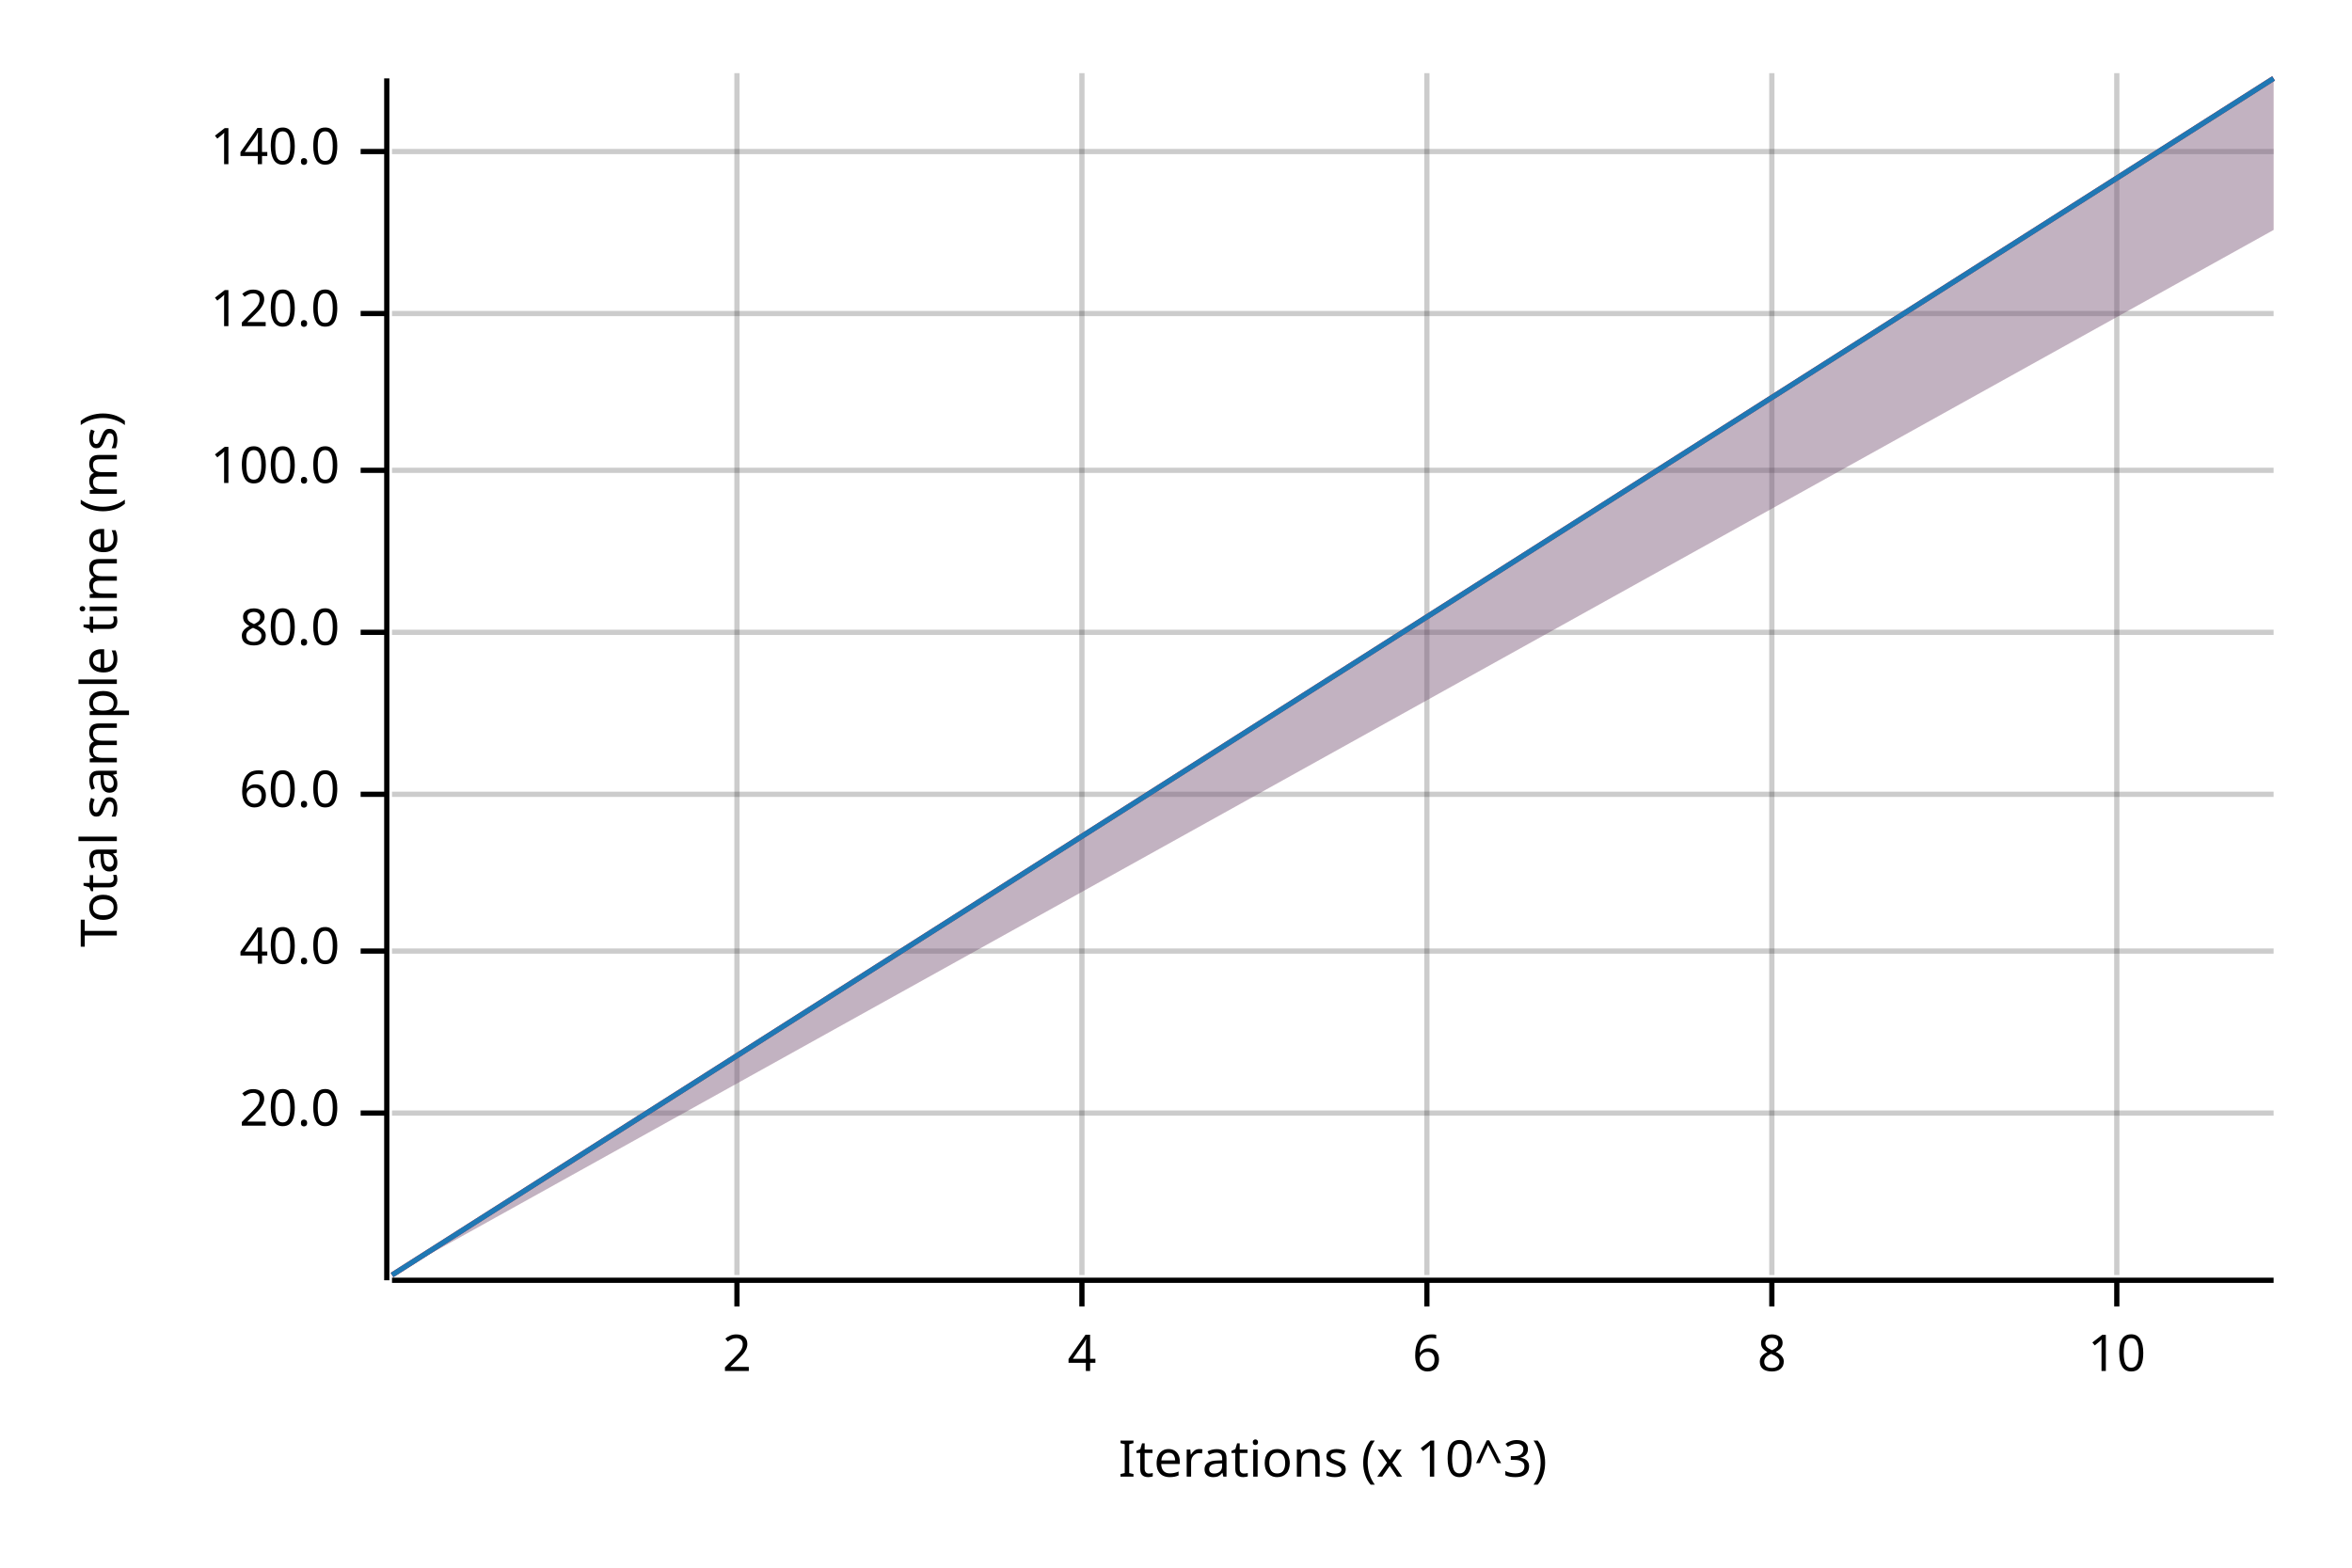
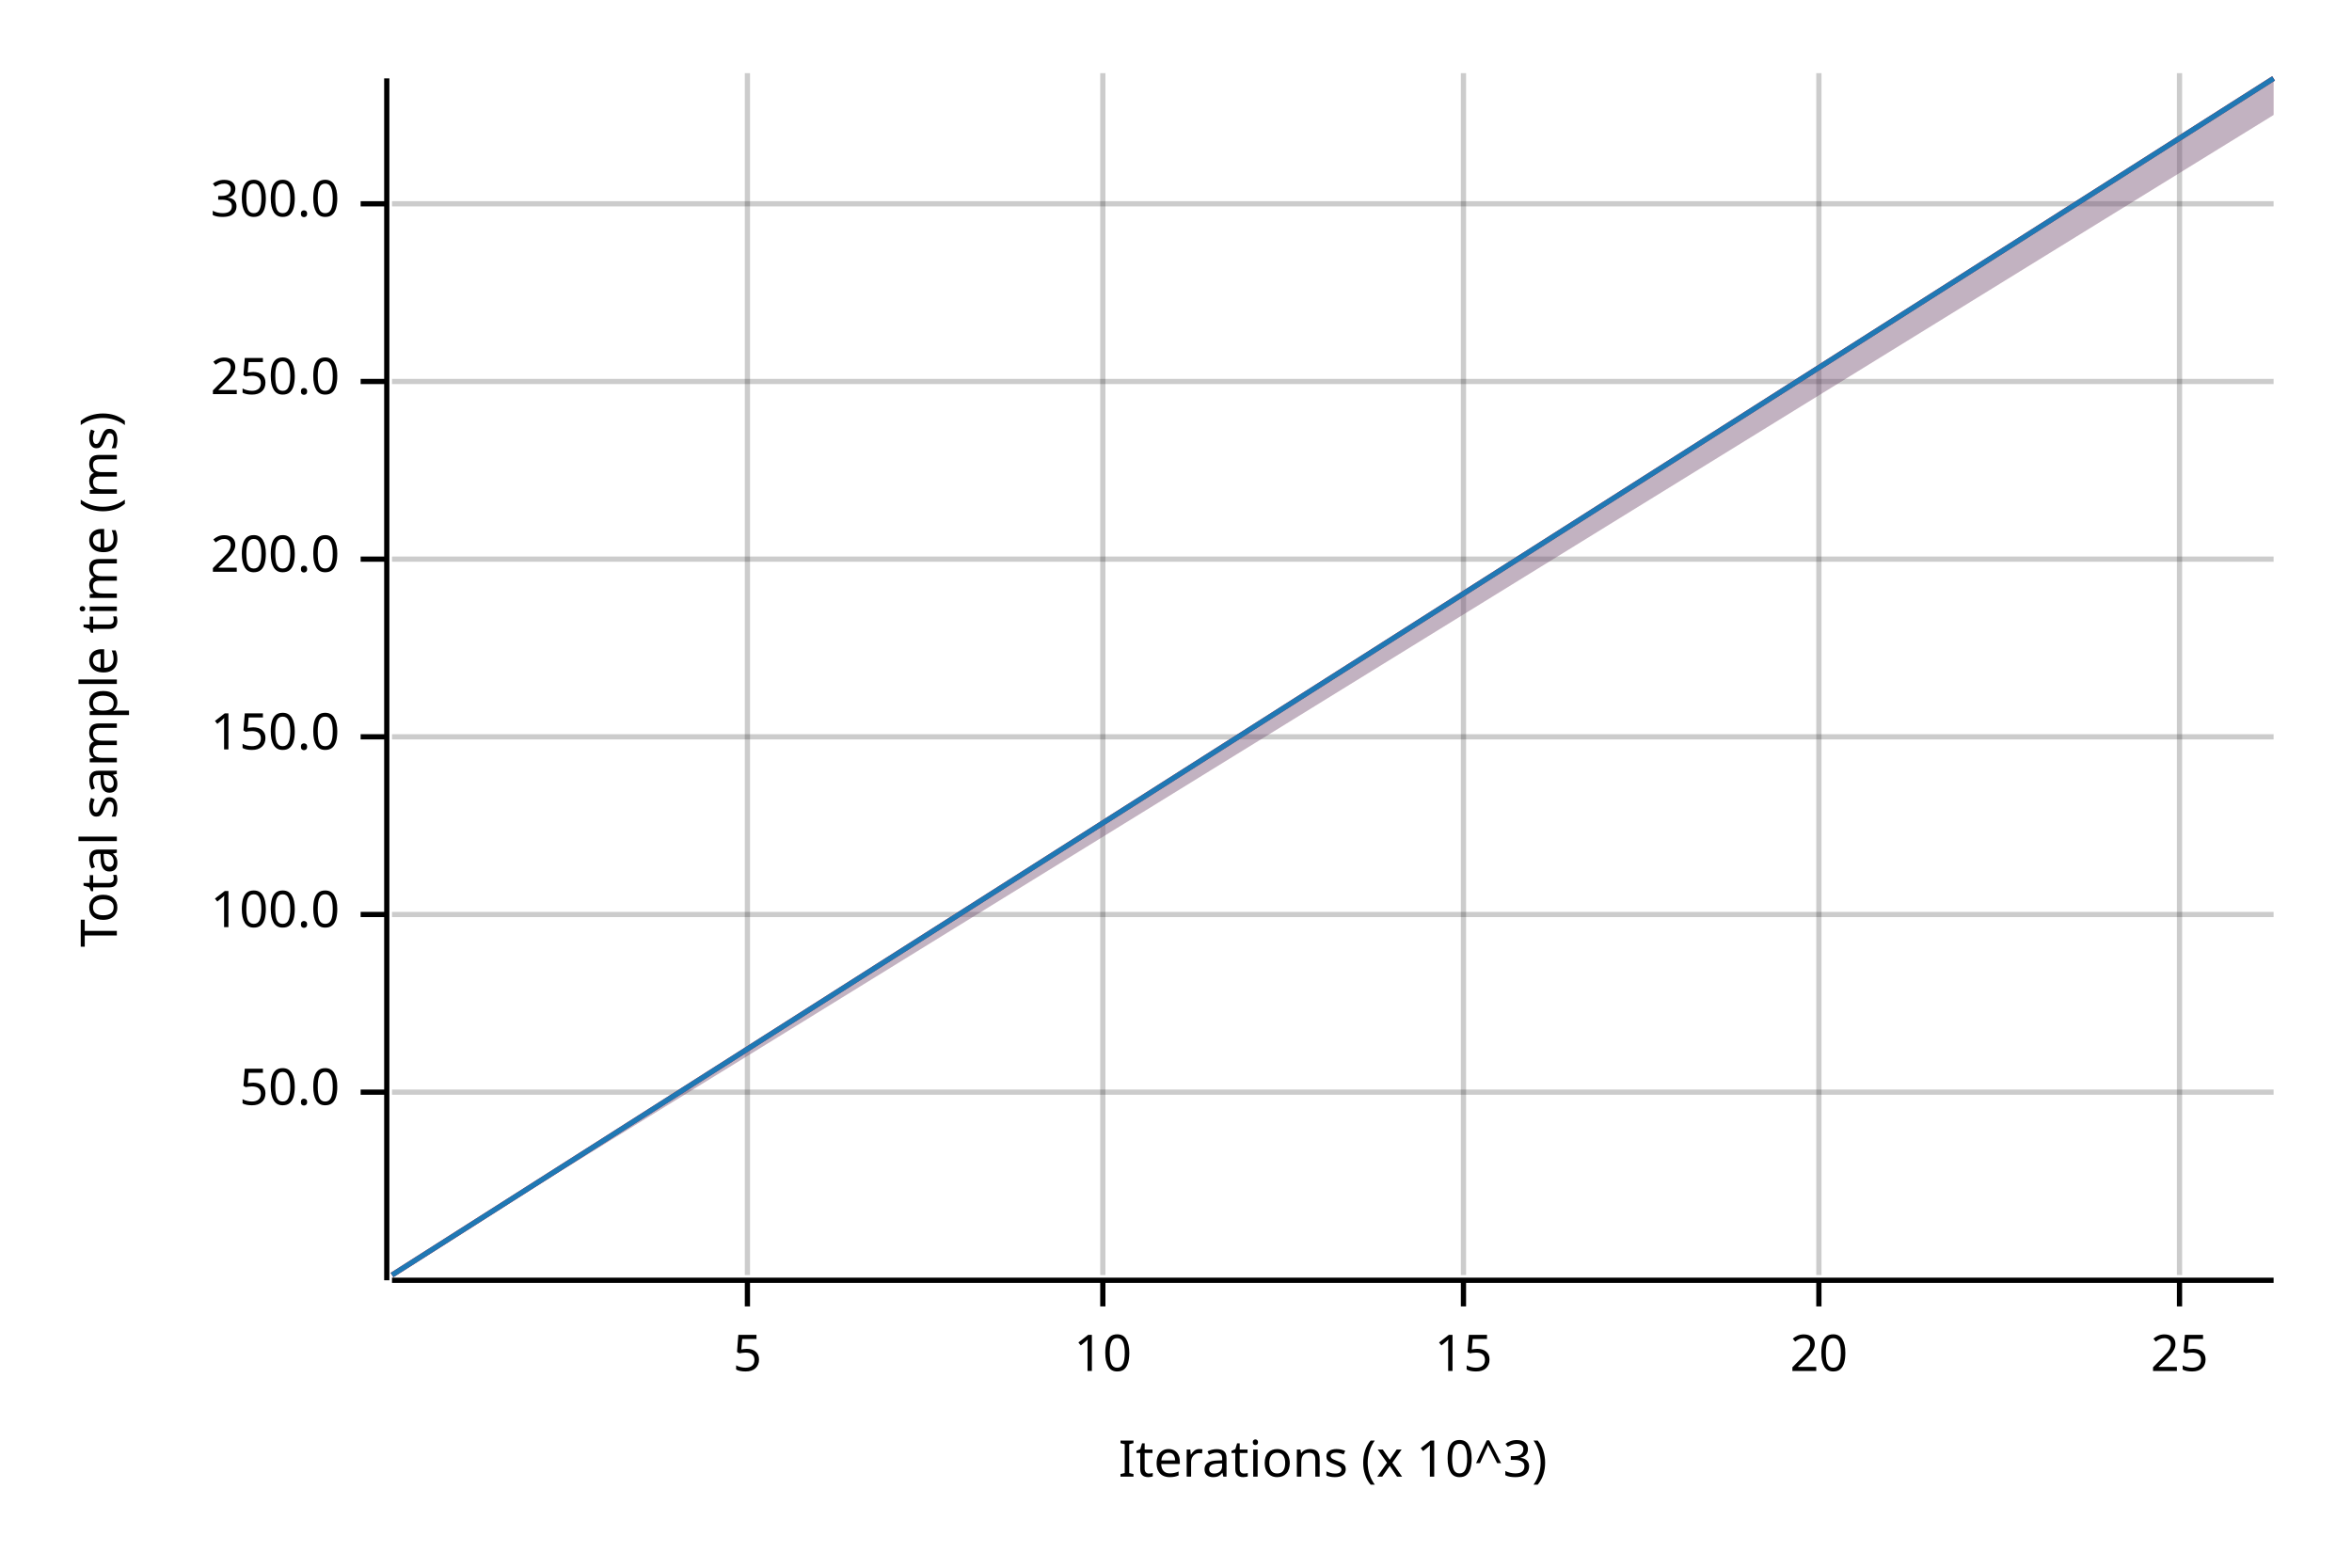
<svg xmlns="http://www.w3.org/2000/svg" width="450" height="300">
  <text x="15" y="130" dy="0.76em" text-anchor="middle" font-family="sans-serif" font-size="9.677" opacity="1" fill="#000000" transform="rotate(270, 15, 130)">
Total sample time (ms)
</text>
  <text x="255" y="285" dy="-0.5ex" text-anchor="middle" font-family="sans-serif" font-size="9.677" opacity="1" fill="#000000">
Iterations (x 10^3)
</text>
-   <line opacity="0.2" stroke="#000000" stroke-width="1" x1="141" y1="244" x2="141" y2="14" />
-   <line opacity="0.2" stroke="#000000" stroke-width="1" x1="207" y1="244" x2="207" y2="14" />
-   <line opacity="0.2" stroke="#000000" stroke-width="1" x1="273" y1="244" x2="273" y2="14" />
-   <line opacity="0.2" stroke="#000000" stroke-width="1" x1="339" y1="244" x2="339" y2="14" />
-   <line opacity="0.2" stroke="#000000" stroke-width="1" x1="405" y1="244" x2="405" y2="14" />
-   <line opacity="0.2" stroke="#000000" stroke-width="1" x1="75" y1="213" x2="435" y2="213" />
-   <line opacity="0.2" stroke="#000000" stroke-width="1" x1="75" y1="182" x2="435" y2="182" />
-   <line opacity="0.2" stroke="#000000" stroke-width="1" x1="75" y1="152" x2="435" y2="152" />
-   <line opacity="0.2" stroke="#000000" stroke-width="1" x1="75" y1="121" x2="435" y2="121" />
-   <line opacity="0.2" stroke="#000000" stroke-width="1" x1="75" y1="90" x2="435" y2="90" />
-   <line opacity="0.2" stroke="#000000" stroke-width="1" x1="75" y1="60" x2="435" y2="60" />
-   <line opacity="0.2" stroke="#000000" stroke-width="1" x1="75" y1="29" x2="435" y2="29" />
+   <line opacity="0.2" stroke="#000000" stroke-width="1" x1="143" y1="244" x2="143" y2="14" />
+   <line opacity="0.2" stroke="#000000" stroke-width="1" x1="211" y1="244" x2="211" y2="14" />
+   <line opacity="0.2" stroke="#000000" stroke-width="1" x1="280" y1="244" x2="280" y2="14" />
+   <line opacity="0.2" stroke="#000000" stroke-width="1" x1="348" y1="244" x2="348" y2="14" />
+   <line opacity="0.2" stroke="#000000" stroke-width="1" x1="417" y1="244" x2="417" y2="14" />
+   <line opacity="0.2" stroke="#000000" stroke-width="1" x1="75" y1="209" x2="435" y2="209" />
+   <line opacity="0.2" stroke="#000000" stroke-width="1" x1="75" y1="175" x2="435" y2="175" />
+   <line opacity="0.2" stroke="#000000" stroke-width="1" x1="75" y1="141" x2="435" y2="141" />
+   <line opacity="0.2" stroke="#000000" stroke-width="1" x1="75" y1="107" x2="435" y2="107" />
+   <line opacity="0.2" stroke="#000000" stroke-width="1" x1="75" y1="73" x2="435" y2="73" />
+   <line opacity="0.2" stroke="#000000" stroke-width="1" x1="75" y1="39" x2="435" y2="39" />
  <polyline fill="none" opacity="1" stroke="#000000" stroke-width="1" points="74,15 74,245 " />
-   <text x="65" y="213" dy="0.5ex" text-anchor="end" font-family="sans-serif" font-size="9.677" opacity="1" fill="#000000">
- 20.0
+   <text x="65" y="209" dy="0.5ex" text-anchor="end" font-family="sans-serif" font-size="9.677" opacity="1" fill="#000000">
+ 50.0
</text>
-   <polyline fill="none" opacity="1" stroke="#000000" stroke-width="1" points="69,213 74,213 " />
-   <text x="65" y="182" dy="0.5ex" text-anchor="end" font-family="sans-serif" font-size="9.677" opacity="1" fill="#000000">
- 40.0
- </text>
-   <polyline fill="none" opacity="1" stroke="#000000" stroke-width="1" points="69,182 74,182 " />
-   <text x="65" y="152" dy="0.5ex" text-anchor="end" font-family="sans-serif" font-size="9.677" opacity="1" fill="#000000">
- 60.0
- </text>
-   <polyline fill="none" opacity="1" stroke="#000000" stroke-width="1" points="69,152 74,152 " />
-   <text x="65" y="121" dy="0.5ex" text-anchor="end" font-family="sans-serif" font-size="9.677" opacity="1" fill="#000000">
- 80.0
- </text>
-   <polyline fill="none" opacity="1" stroke="#000000" stroke-width="1" points="69,121 74,121 " />
-   <text x="65" y="90" dy="0.5ex" text-anchor="end" font-family="sans-serif" font-size="9.677" opacity="1" fill="#000000">
+   <polyline fill="none" opacity="1" stroke="#000000" stroke-width="1" points="69,209 74,209 " />
+   <text x="65" y="175" dy="0.5ex" text-anchor="end" font-family="sans-serif" font-size="9.677" opacity="1" fill="#000000">
100.0
</text>
-   <polyline fill="none" opacity="1" stroke="#000000" stroke-width="1" points="69,90 74,90 " />
-   <text x="65" y="60" dy="0.5ex" text-anchor="end" font-family="sans-serif" font-size="9.677" opacity="1" fill="#000000">
- 120.0
+   <polyline fill="none" opacity="1" stroke="#000000" stroke-width="1" points="69,175 74,175 " />
+   <text x="65" y="141" dy="0.5ex" text-anchor="end" font-family="sans-serif" font-size="9.677" opacity="1" fill="#000000">
+ 150.0
</text>
-   <polyline fill="none" opacity="1" stroke="#000000" stroke-width="1" points="69,60 74,60 " />
-   <text x="65" y="29" dy="0.5ex" text-anchor="end" font-family="sans-serif" font-size="9.677" opacity="1" fill="#000000">
- 140.0
+   <polyline fill="none" opacity="1" stroke="#000000" stroke-width="1" points="69,141 74,141 " />
+   <text x="65" y="107" dy="0.5ex" text-anchor="end" font-family="sans-serif" font-size="9.677" opacity="1" fill="#000000">
+ 200.0
</text>
-   <polyline fill="none" opacity="1" stroke="#000000" stroke-width="1" points="69,29 74,29 " />
+   <polyline fill="none" opacity="1" stroke="#000000" stroke-width="1" points="69,107 74,107 " />
+   <text x="65" y="73" dy="0.5ex" text-anchor="end" font-family="sans-serif" font-size="9.677" opacity="1" fill="#000000">
+ 250.0
+ </text>
+   <polyline fill="none" opacity="1" stroke="#000000" stroke-width="1" points="69,73 74,73 " />
+   <text x="65" y="39" dy="0.5ex" text-anchor="end" font-family="sans-serif" font-size="9.677" opacity="1" fill="#000000">
+ 300.0
+ </text>
+   <polyline fill="none" opacity="1" stroke="#000000" stroke-width="1" points="69,39 74,39 " />
  <polyline fill="none" opacity="1" stroke="#000000" stroke-width="1" points="75,245 435,245 " />
-   <text x="141" y="255" dy="0.76em" text-anchor="middle" font-family="sans-serif" font-size="9.677" opacity="1" fill="#000000">
- 2
+   <text x="143" y="255" dy="0.76em" text-anchor="middle" font-family="sans-serif" font-size="9.677" opacity="1" fill="#000000">
+ 5
</text>
-   <polyline fill="none" opacity="1" stroke="#000000" stroke-width="1" points="141,245 141,250 " />
-   <text x="207" y="255" dy="0.76em" text-anchor="middle" font-family="sans-serif" font-size="9.677" opacity="1" fill="#000000">
- 4
- </text>
-   <polyline fill="none" opacity="1" stroke="#000000" stroke-width="1" points="207,245 207,250 " />
-   <text x="273" y="255" dy="0.76em" text-anchor="middle" font-family="sans-serif" font-size="9.677" opacity="1" fill="#000000">
- 6
- </text>
-   <polyline fill="none" opacity="1" stroke="#000000" stroke-width="1" points="273,245 273,250 " />
-   <text x="339" y="255" dy="0.76em" text-anchor="middle" font-family="sans-serif" font-size="9.677" opacity="1" fill="#000000">
- 8
- </text>
-   <polyline fill="none" opacity="1" stroke="#000000" stroke-width="1" points="339,245 339,250 " />
-   <text x="405" y="255" dy="0.76em" text-anchor="middle" font-family="sans-serif" font-size="9.677" opacity="1" fill="#000000">
+   <polyline fill="none" opacity="1" stroke="#000000" stroke-width="1" points="143,245 143,250 " />
+   <text x="211" y="255" dy="0.76em" text-anchor="middle" font-family="sans-serif" font-size="9.677" opacity="1" fill="#000000">
10
</text>
-   <polyline fill="none" opacity="1" stroke="#000000" stroke-width="1" points="405,245 405,250 " />
+   <polyline fill="none" opacity="1" stroke="#000000" stroke-width="1" points="211,245 211,250 " />
+   <text x="280" y="255" dy="0.76em" text-anchor="middle" font-family="sans-serif" font-size="9.677" opacity="1" fill="#000000">
+ 15
+ </text>
+   <polyline fill="none" opacity="1" stroke="#000000" stroke-width="1" points="280,245 280,250 " />
+   <text x="348" y="255" dy="0.76em" text-anchor="middle" font-family="sans-serif" font-size="9.677" opacity="1" fill="#000000">
+ 20
+ </text>
+   <polyline fill="none" opacity="1" stroke="#000000" stroke-width="1" points="348,245 348,250 " />
+   <text x="417" y="255" dy="0.76em" text-anchor="middle" font-family="sans-serif" font-size="9.677" opacity="1" fill="#000000">
+ 25
+ </text>
+   <polyline fill="none" opacity="1" stroke="#000000" stroke-width="1" points="417,245 417,250 " />
  <polyline fill="none" opacity="1" stroke="#E31A1C" stroke-width="1" points="75,244 435,15 " />
-   <polygon opacity="0.25" fill="#E31A1C" points="75,244 435,44 435,15 " />
+   <polygon opacity="0.25" fill="#E31A1C" points="75,244 435,22 435,15 " />
  <polyline fill="none" opacity="1" stroke="#1F78B4" stroke-width="1" points="75,244 435,15 " />
-   <polygon opacity="0.25" fill="#1F78B4" points="75,244 435,44 435,15 " />
+   <polygon opacity="0.25" fill="#1F78B4" points="75,244 435,22 435,15 " />
</svg>
